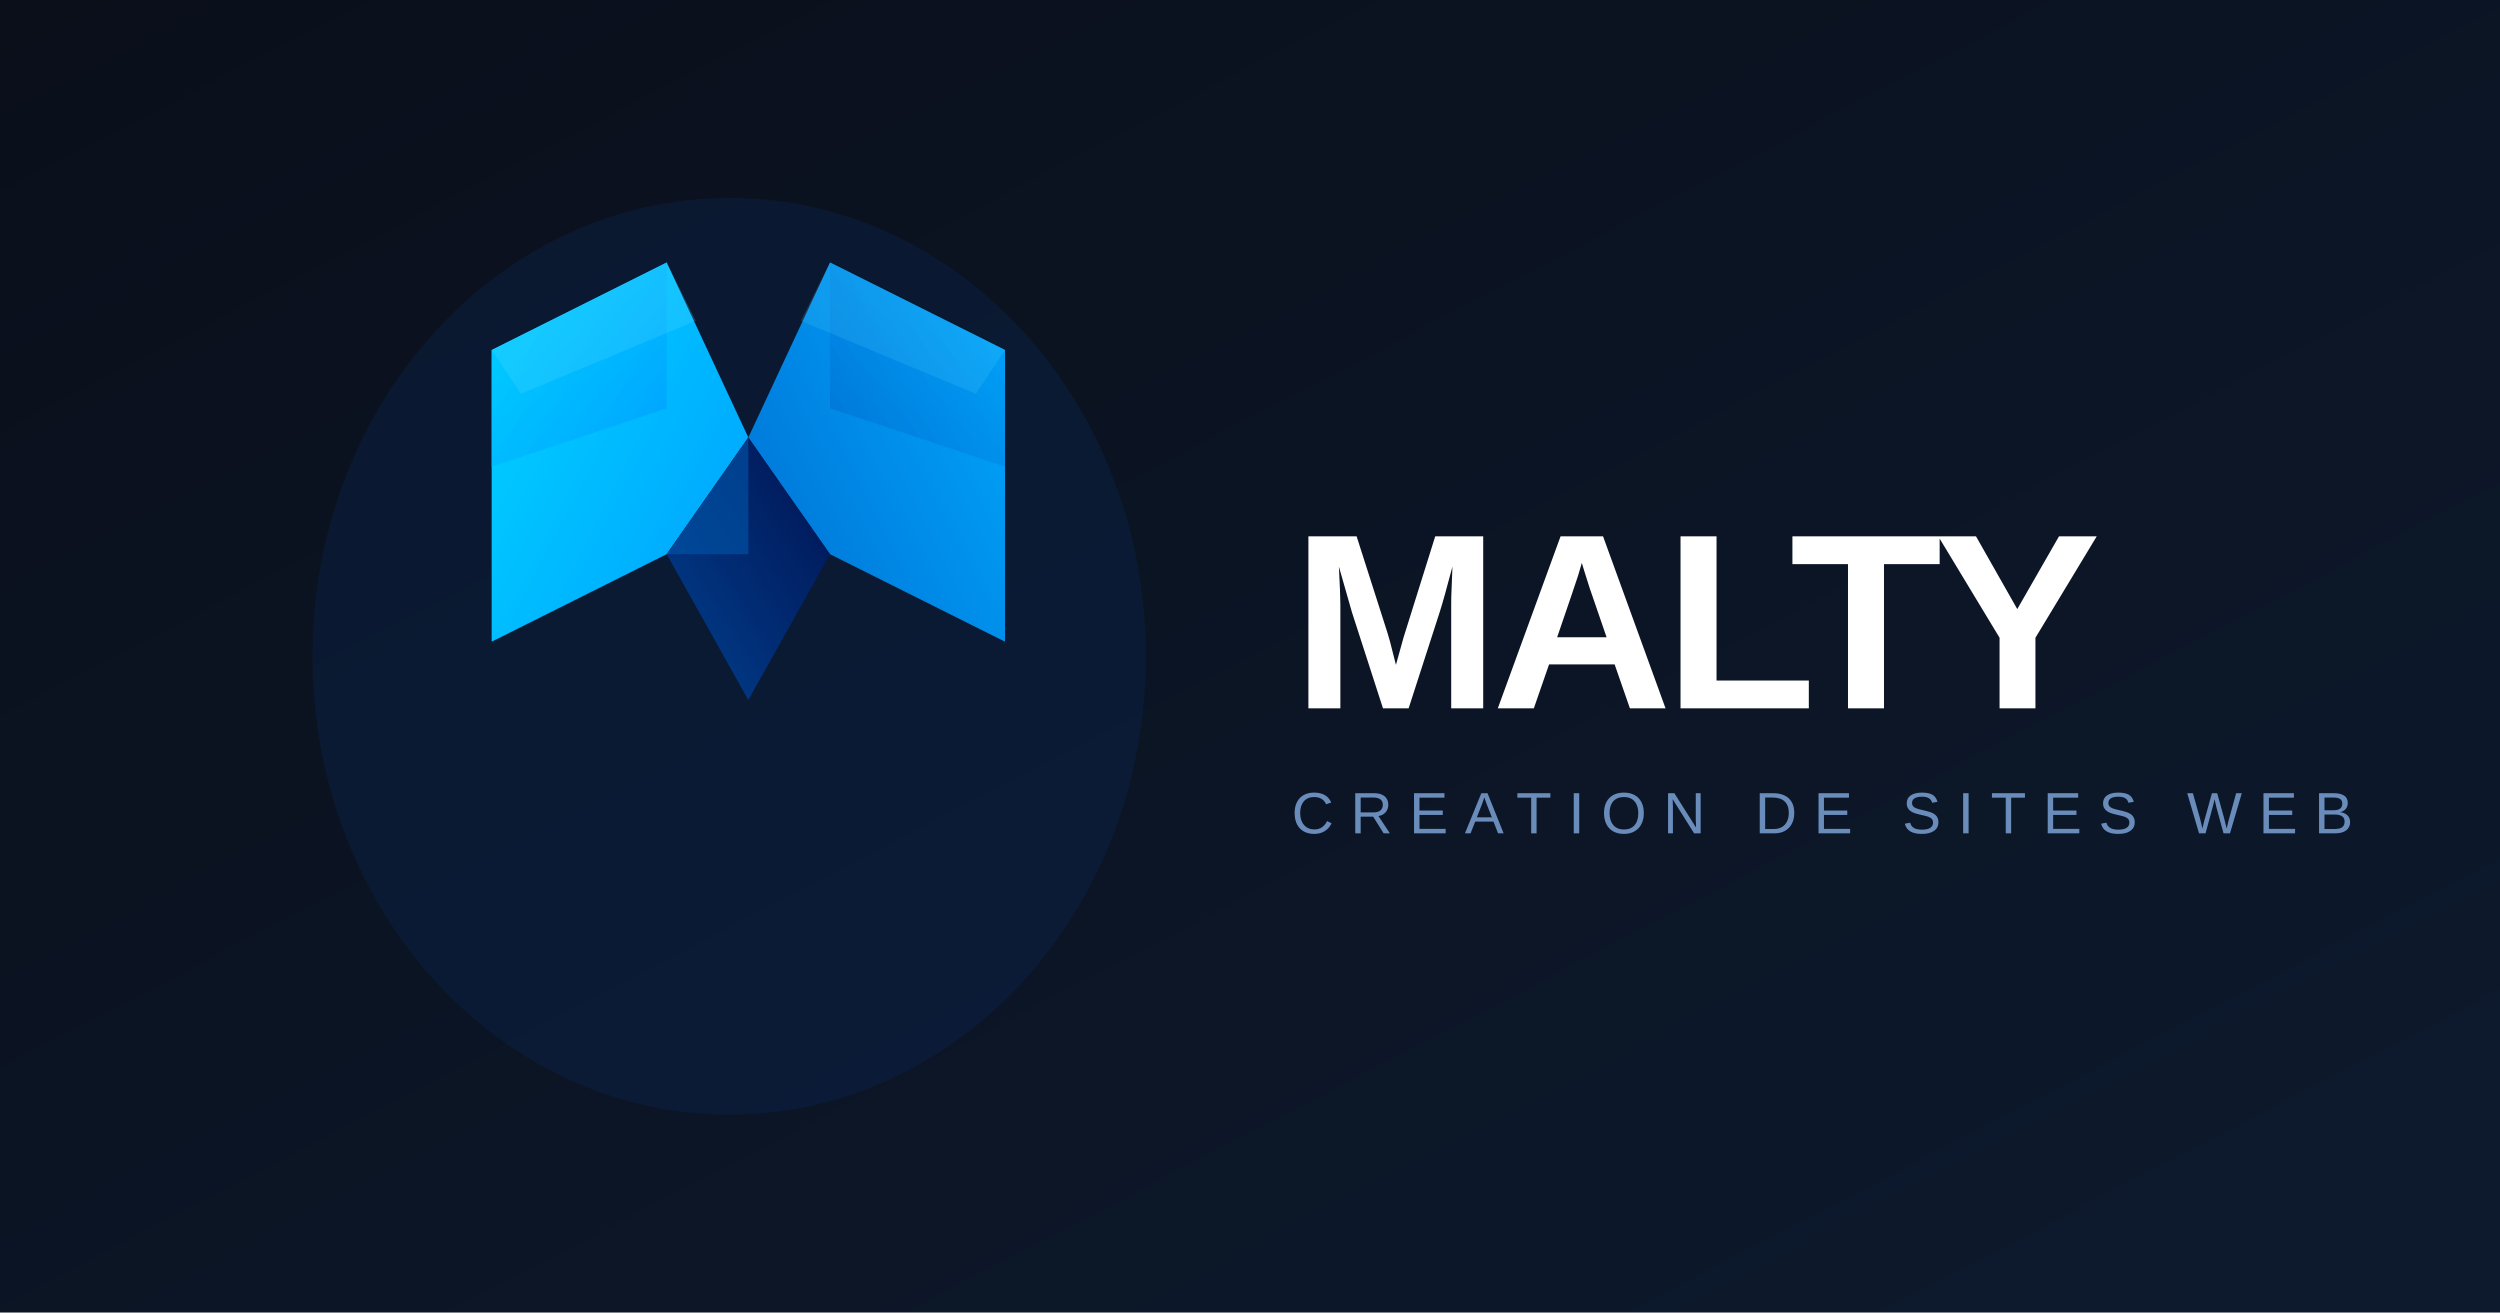
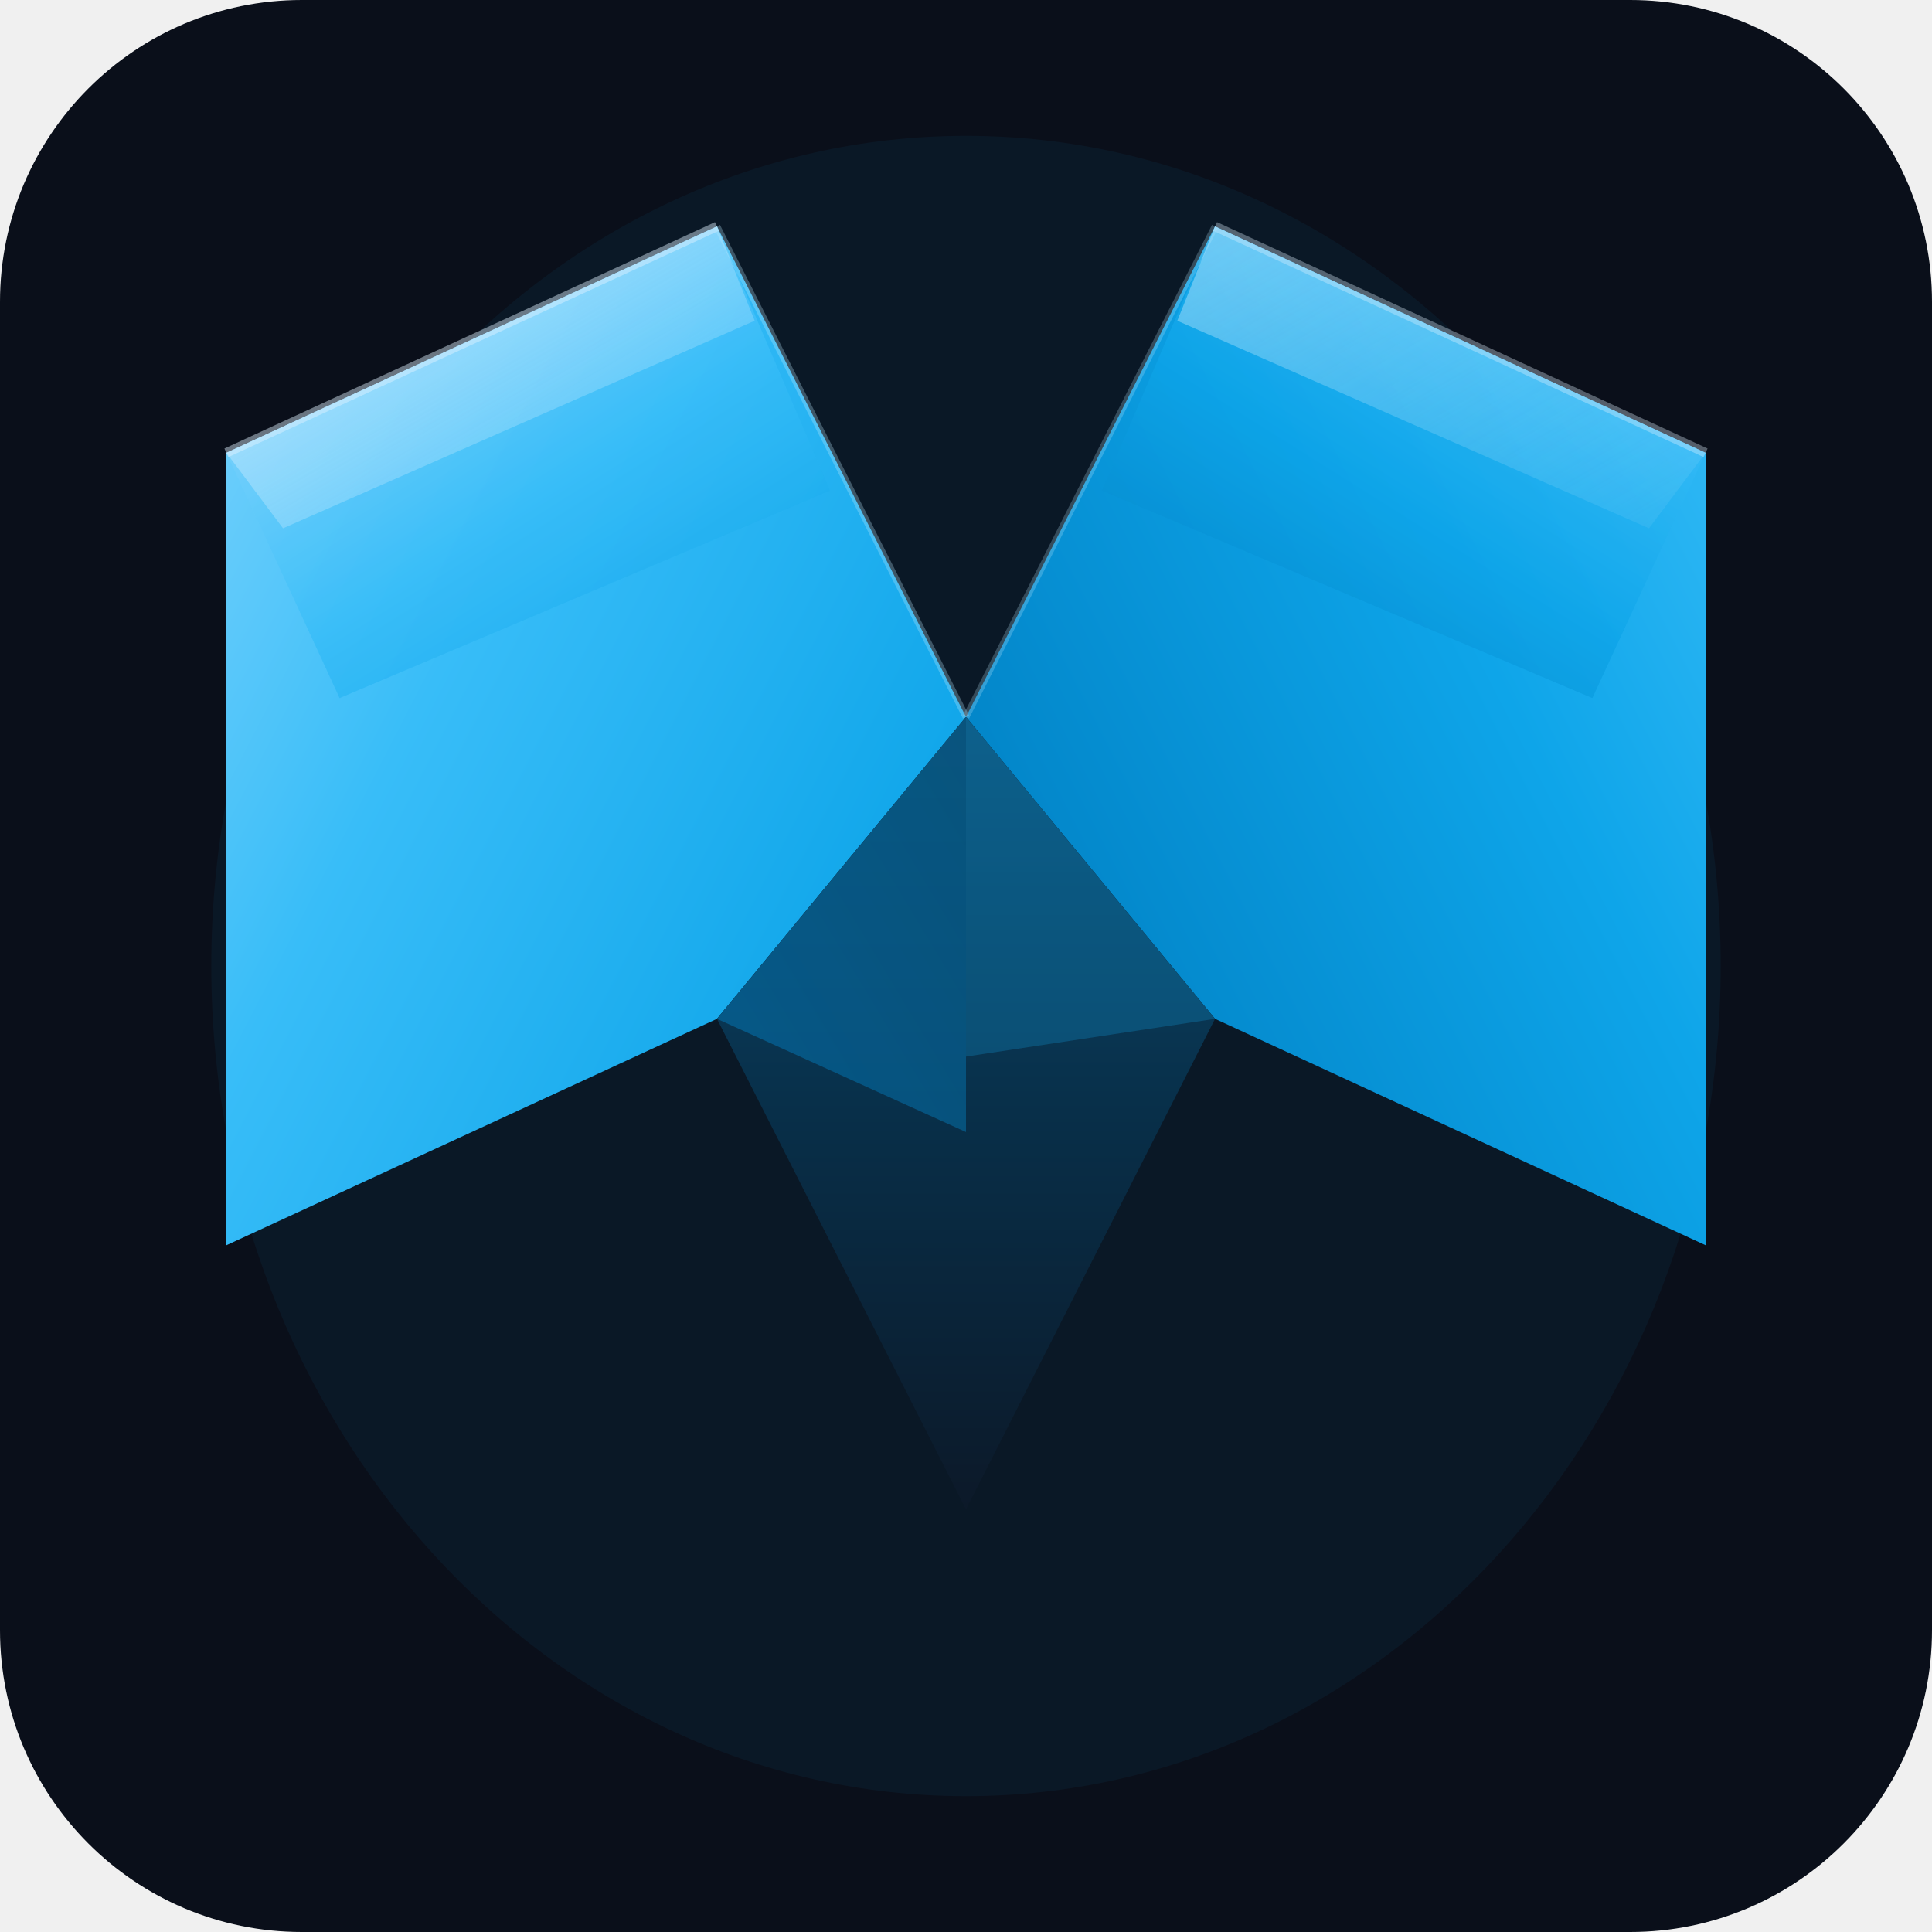
- <svg xmlns="http://www.w3.org/2000/svg" viewBox="0 0 1200 630">
+ <svg xmlns="http://www.w3.org/2000/svg" viewBox="0 0 512 512">
  <defs>
-     <linearGradient id="bg" x1="0%" y1="0%" x2="100%" y2="100%">
-       <stop offset="0%" stop-color="#0a0f1a" />
-       <stop offset="100%" stop-color="#0d1a2e" />
+     <linearGradient id="lf" x1="0%" y1="0%" x2="100%" y2="100%">
+       <stop offset="0%" stop-color="#7dd3fc" />
+       <stop offset="30%" stop-color="#38bdf8" />
+       <stop offset="70%" stop-color="#0ea5e9" />
+       <stop offset="100%" stop-color="#0284c7" />
    </linearGradient>
-     <linearGradient id="g1" x1="0%" y1="0%" x2="100%" y2="100%">
-       <stop offset="0%" stop-color="#00d4ff" />
-       <stop offset="50%" stop-color="#0088ff" />
-       <stop offset="100%" stop-color="#0055dd" />
+     <linearGradient id="lff" x1="0%" y1="0%" x2="80%" y2="100%">
+       <stop offset="0%" stop-color="#bae6fd" />
+       <stop offset="25%" stop-color="#7dd3fc" />
+       <stop offset="60%" stop-color="#38bdf8" />
+       <stop offset="100%" stop-color="#0ea5e9" />
    </linearGradient>
-     <linearGradient id="g2" x1="0%" y1="0%" x2="100%" y2="100%">
-       <stop offset="0%" stop-color="#00d4ff" />
-       <stop offset="100%" stop-color="#0099ff" />
+     <linearGradient id="rf" x1="100%" y1="0%" x2="0%" y2="100%">
+       <stop offset="0%" stop-color="#38bdf8" />
+       <stop offset="30%" stop-color="#0ea5e9" />
+       <stop offset="70%" stop-color="#0284c7" />
+       <stop offset="100%" stop-color="#0369a1" />
    </linearGradient>
-     <linearGradient id="g3" x1="100%" y1="0%" x2="0%" y2="100%">
-       <stop offset="0%" stop-color="#00aaff" />
-       <stop offset="100%" stop-color="#0066cc" />
+     <linearGradient id="rff" x1="100%" y1="0%" x2="20%" y2="100%">
+       <stop offset="0%" stop-color="#7dd3fc" />
+       <stop offset="25%" stop-color="#38bdf8" />
+       <stop offset="60%" stop-color="#0ea5e9" />
+       <stop offset="100%" stop-color="#0284c7" />
    </linearGradient>
-     <linearGradient id="g5" x1="0%" y1="100%" x2="100%" y2="0%">
-       <stop offset="0%" stop-color="#004499" />
-       <stop offset="100%" stop-color="#001155" />
+     <linearGradient id="cd" x1="50%" y1="0%" x2="50%" y2="100%">
+       <stop offset="0%" stop-color="#0c4a6e" />
+       <stop offset="50%" stop-color="#082f49" />
+       <stop offset="100%" stop-color="#0c1929" />
+     </linearGradient>
+     <linearGradient id="cl" x1="0%" y1="100%" x2="100%" y2="0%">
+       <stop offset="0%" stop-color="#0369a1" />
+       <stop offset="100%" stop-color="#075985" />
+     </linearGradient>
+     <linearGradient id="ts" x1="0%" y1="0%" x2="100%" y2="100%">
+       <stop offset="0%" stop-color="#e0f2fe" stop-opacity="0.6" />
+       <stop offset="100%" stop-color="#bae6fd" stop-opacity="0.1" />
    </linearGradient>
  </defs>
-   <rect width="1200" height="630" fill="url(#bg)" />
-   <ellipse cx="350" cy="315" rx="200" ry="220" fill="#0066ff" opacity="0.08" />
-   <g transform="translate(180, 70) scale(0.7)">
-     <polygon points="80,420 80,140 200,80 256,200 200,280 80,340" fill="url(#g2)" />
-     <polygon points="80,140 200,80 200,180 80,220" fill="url(#g2)" opacity="0.7" />
-     <polygon points="432,420 432,140 312,80 256,200 312,280 432,340" fill="url(#g3)" />
-     <polygon points="432,140 312,80 312,180 432,220" fill="url(#g3)" opacity="0.6" />
-     <polygon points="200,280 256,200 312,280 256,380" fill="url(#g5)" opacity="0.9" />
-     <polygon points="200,280 256,200 256,280" fill="#0055aa" opacity="0.6" />
-     <polygon points="80,140 200,80 220,120 100,170" fill="#66ddff" opacity="0.2" />
-     <polygon points="432,140 312,80 292,120 412,170" fill="#66ddff" opacity="0.15" />
-   </g>
-   <text x="620" y="340" font-family="Arial,sans-serif" font-size="120" font-weight="900" fill="white" letter-spacing="-4">MALTY</text>
-   <text x="620" y="400" font-family="Arial,sans-serif" font-size="28" font-weight="500" fill="#6a8cba" letter-spacing="8">CREATION DE SITES WEB</text>
+   <rect width="512" height="512" rx="80" fill="#0a0f1a" />
+   <ellipse cx="256" cy="256" rx="200" ry="220" fill="#0ea5e9" opacity="0.06" />
+   <polygon points="60,440 60,120 190,60 256,190 190,270 60,330" fill="url(#lf)" />
+   <polygon points="60,120 190,60 220,130 90,185" fill="url(#lff)" opacity="0.85" />
+   <polygon points="60,120 190,60 200,85 75,140" fill="url(#ts)" />
+   <polygon points="452,440 452,120 322,60 256,190 322,270 452,330" fill="url(#rf)" />
+   <polygon points="452,120 322,60 292,130 422,185" fill="url(#rff)" opacity="0.8" />
+   <polygon points="452,120 322,60 312,85 437,140" fill="url(#ts)" opacity="0.7" />
+   <polygon points="190,270 256,190 322,270 256,400" fill="url(#cd)" />
+   <polygon points="190,270 256,190 256,300" fill="url(#cl)" opacity="0.7" />
+   <polygon points="322,270 256,190 256,280" fill="#0ea5e9" opacity="0.25" />
+   <line x1="60" y1="120" x2="190" y2="60" stroke="#e0f2fe" stroke-width="2.5" opacity="0.45" />
+   <line x1="452" y1="120" x2="322" y2="60" stroke="#e0f2fe" stroke-width="2.5" opacity="0.35" />
+   <line x1="190" y1="60" x2="256" y2="190" stroke="#bae6fd" stroke-width="1.8" opacity="0.3" />
+   <line x1="322" y1="60" x2="256" y2="190" stroke="#bae6fd" stroke-width="1.8" opacity="0.25" />
</svg>
